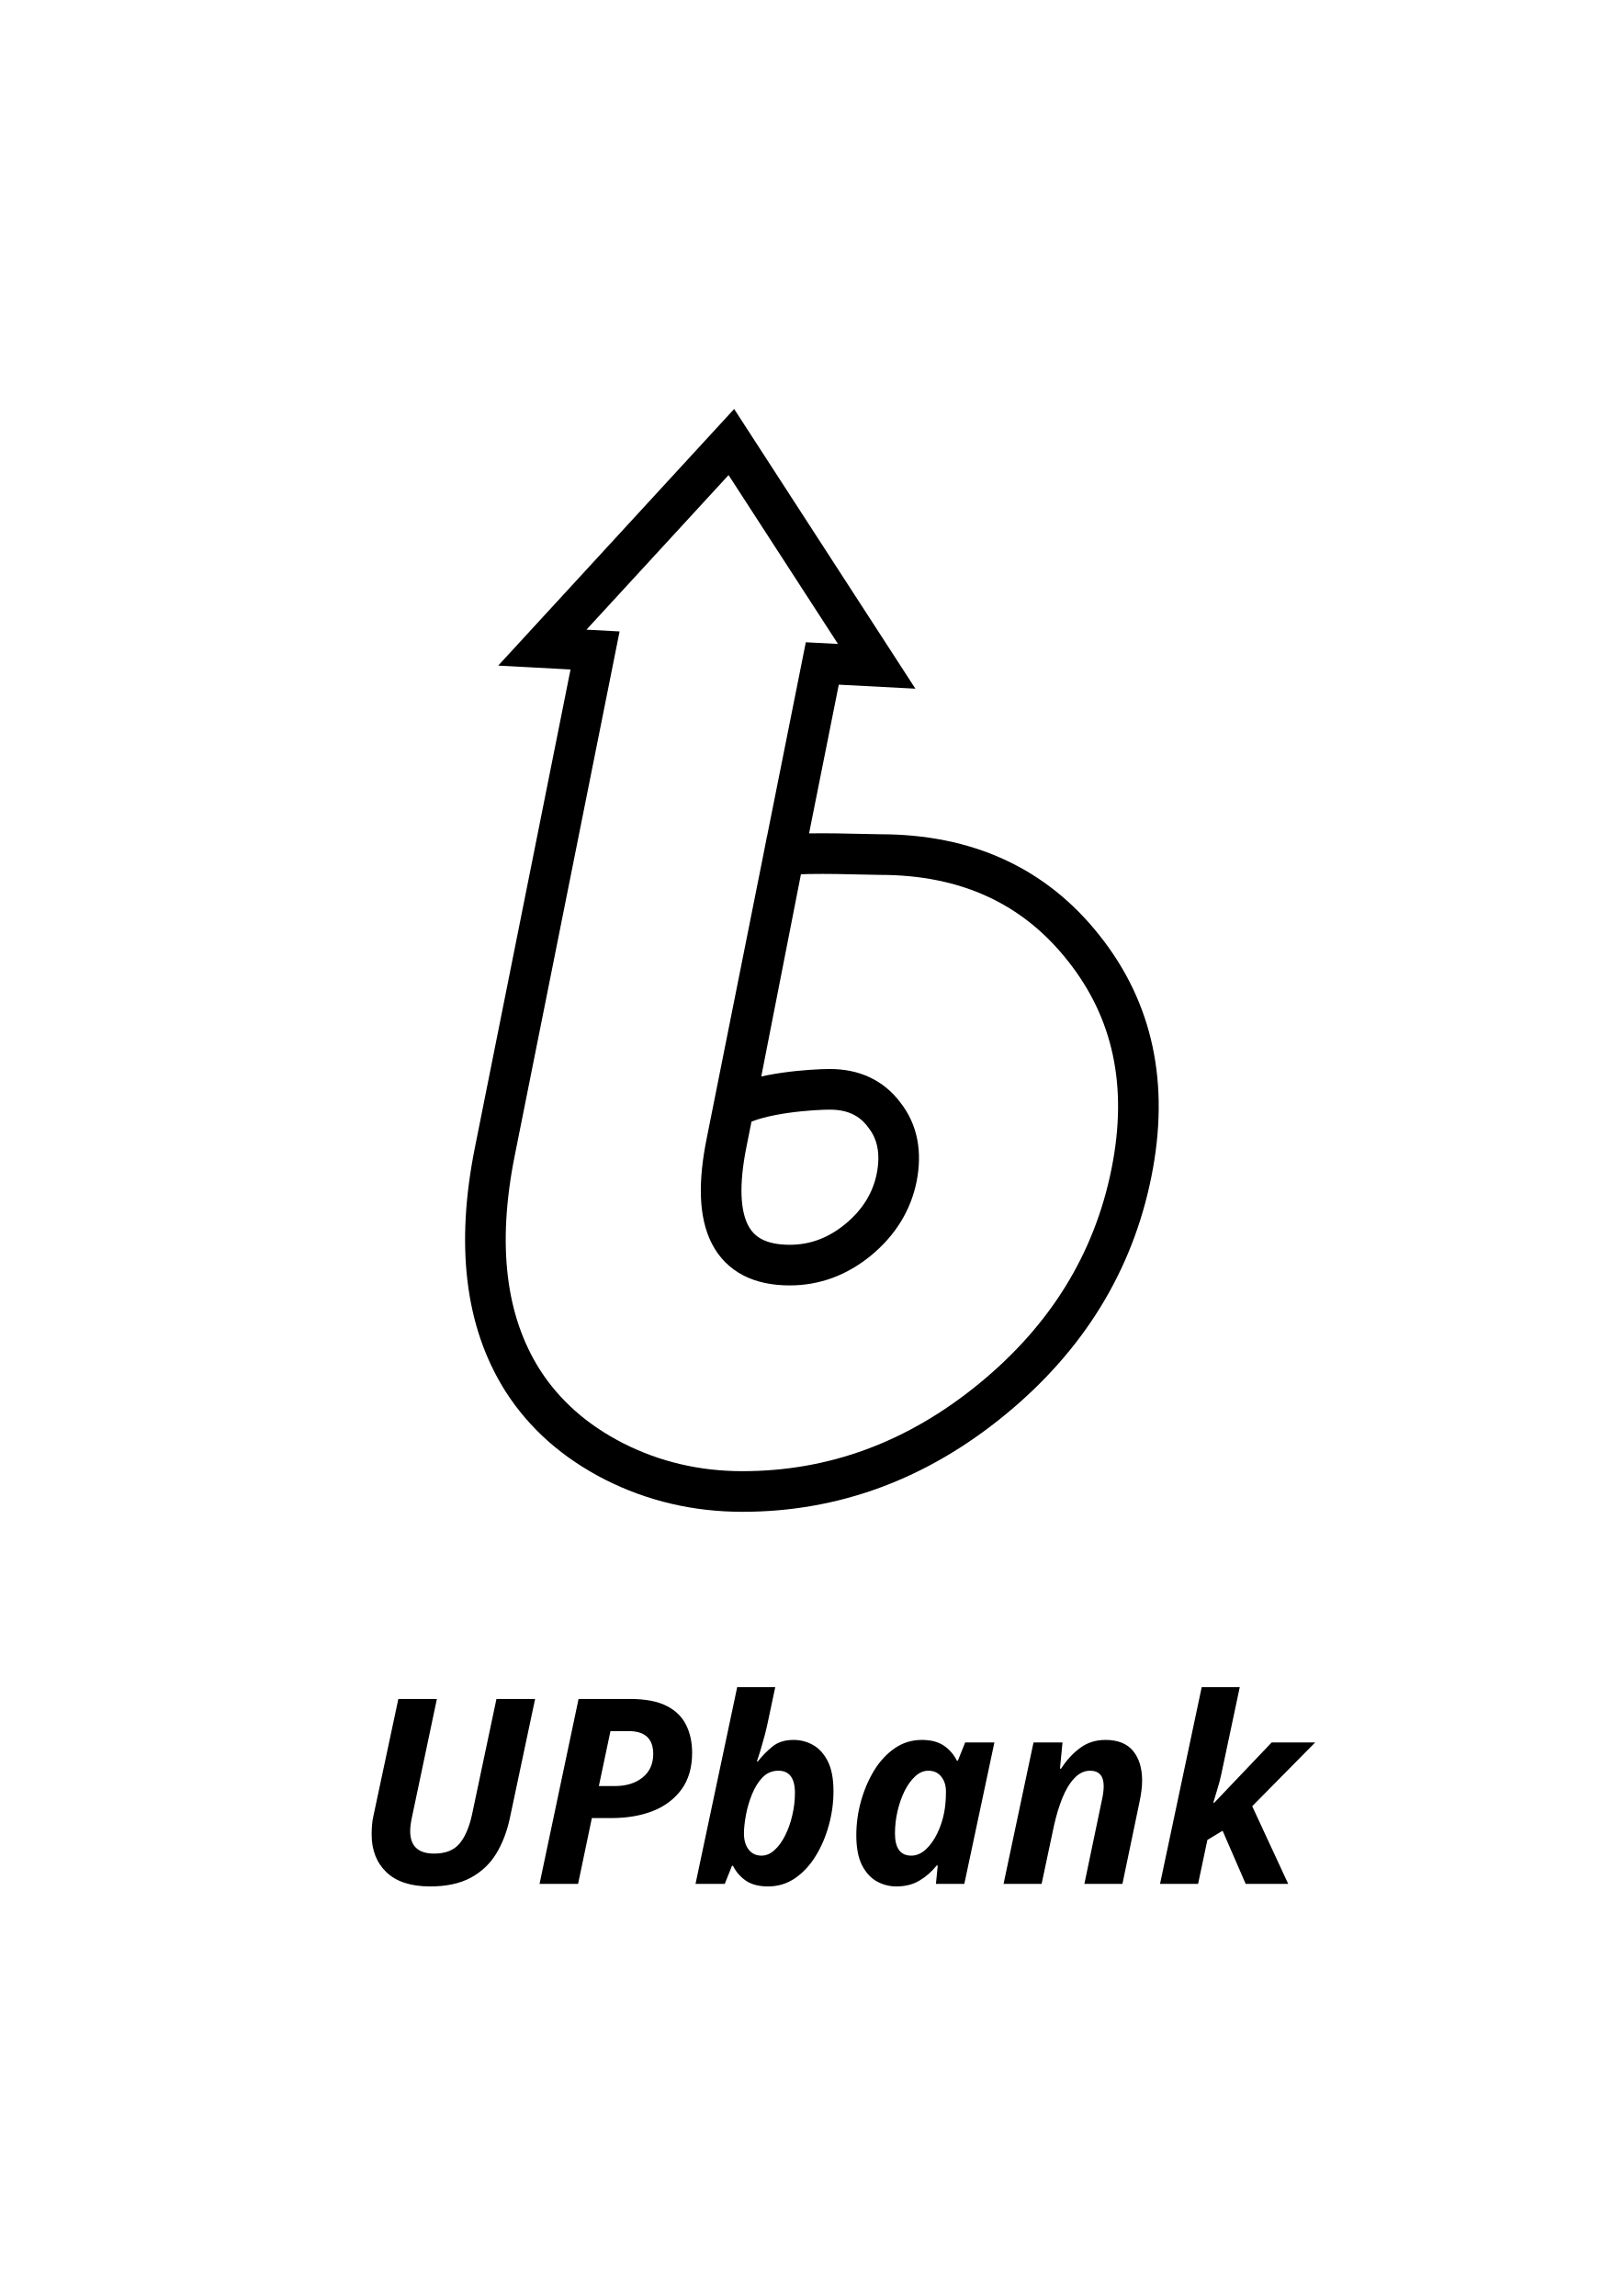
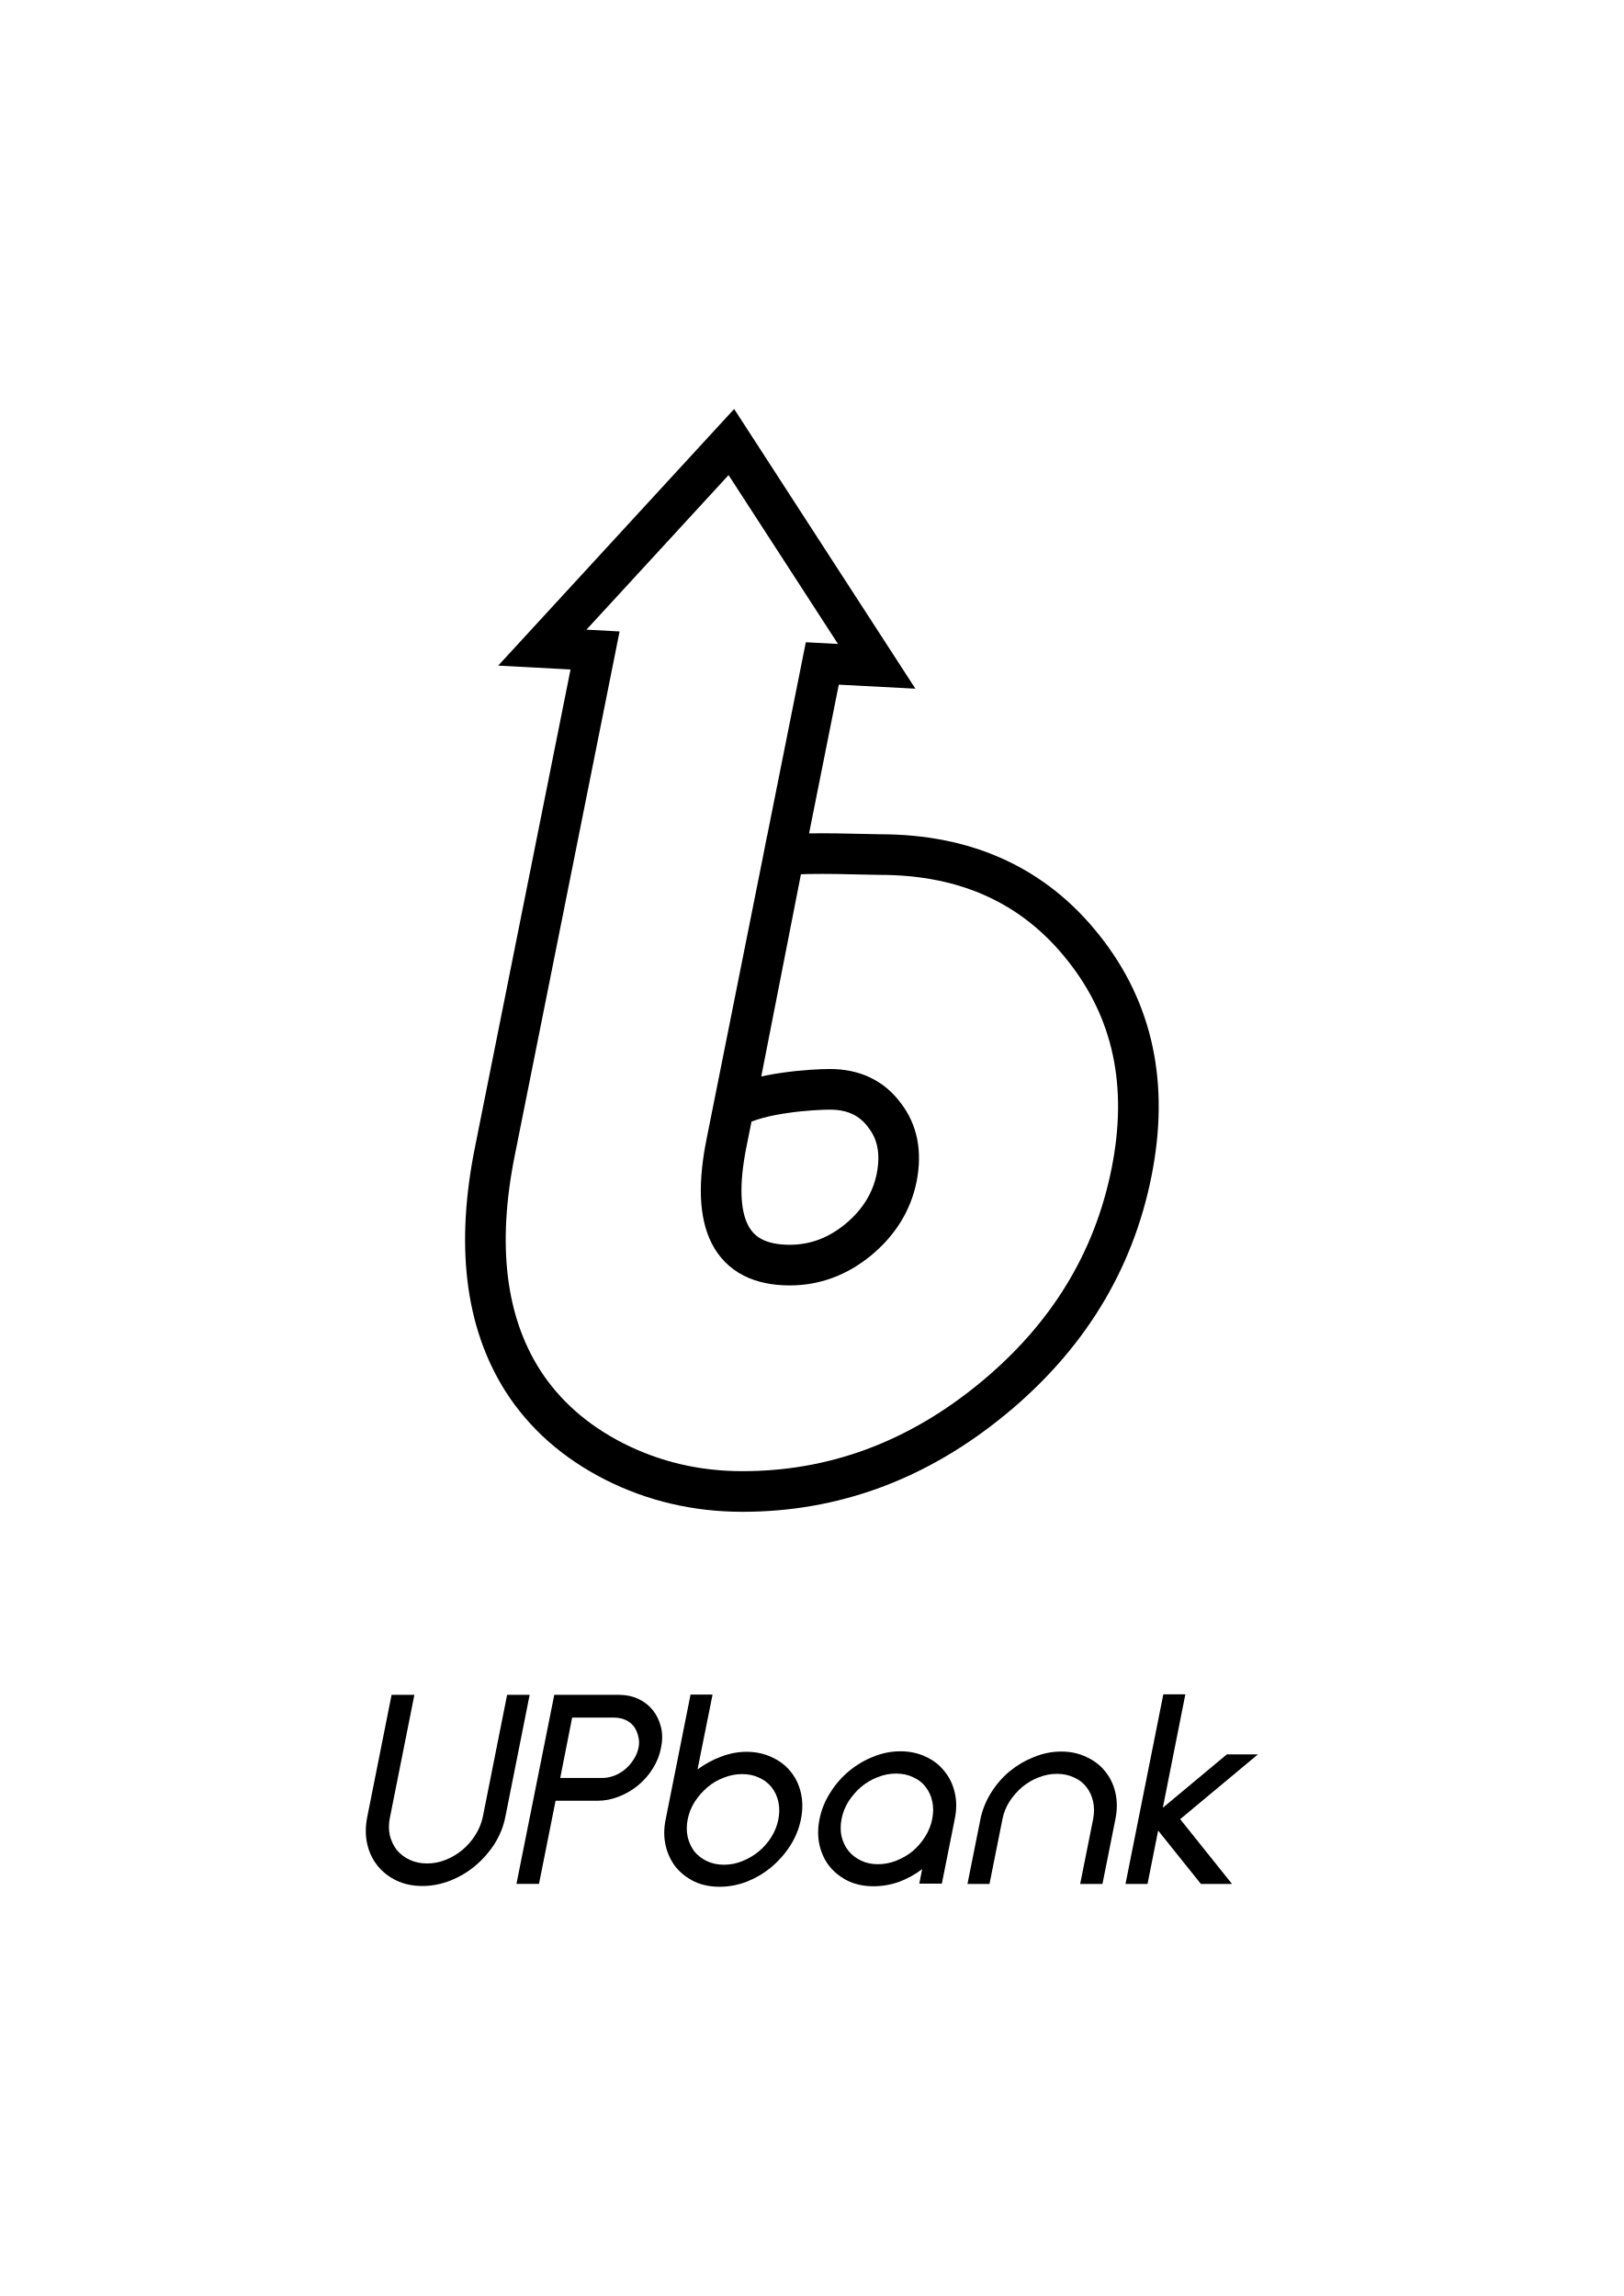
<svg xmlns="http://www.w3.org/2000/svg" width="210mm" height="297mm" viewBox="0 0 210 297" version="1.1" id="svg5">
  <defs id="defs2">
    <rect x="220.617" y="977.222" width="53.74" height="15.556" id="rect2715" />
  </defs>
  <g id="layer1">
    <text xml:space="preserve" transform="scale(0.2645833)" id="text2713" style="font-weight:bold;font-size:18.667px;line-height:1.25;font-family:'Frutiger LT Std 45 Light';-inkscape-font-specification:'Frutiger LT Std 45 Light,  Bold';white-space:pre;shape-inside:url(#rect2715);fill:#000000" />
    <g id="g13304" transform="translate(0,-24.26811)">
      <path id="text16297" style="font-weight:bold;font-size:3.096px;line-height:1.25;font-family:'Bell MT';-inkscape-font-specification:'Bell MT Bold';fill:none;fill-opacity:1;stroke:#000000;stroke-width:5.256;stroke-miterlimit:4;stroke-dasharray:none;stroke-opacity:1" d="m 94.59,81.448 -24.447,26.593 6.818,0.368 -12.957,64.785 c -2.436,12.13 -1.235,22.008 3.585,29.636 2.807,4.394 6.758,7.89 11.843,10.485 5.138,2.597 10.665,3.885 16.597,3.885 11.812,0 22.577,-3.979 32.27,-11.925 9.693,-7.945 15.706,-17.71 18.037,-29.31 2.278,-11.335 0.216,-21.014 -6.193,-29.065 -6.356,-8.051 -15.146,-12.088 -26.322,-12.088 -1.801,0 -8.872,-0.315 -12.421,0.051 l -6.404,32.654 c 3.178,-1.908 10.161,-2.339 12.332,-2.339 3.072,0 5.421,1.12 7.063,3.343 1.695,2.171 2.211,4.862 1.575,8.095 -0.636,3.122 -2.297,5.816 -4.998,8.04 -2.648,2.171 -5.597,3.259 -8.828,3.259 -7.574,0 -10.295,-5.269 -8.176,-15.809 l 12.387,-62.015 7.035,0.368 z" />
-       <text xml:space="preserve" style="font-style:italic;font-variant:normal;font-weight:bold;font-stretch:normal;font-size:33.506px;line-height:1.25;font-family:TimeBurner;-inkscape-font-specification:'TimeBurner Bold Italic';stroke-width:2.645" x="45.753" y="267.962" id="text7957">
-         <tspan id="tspan7955" style="font-style:italic;font-variant:normal;font-weight:bold;font-stretch:normal;font-family:TimeBurner;-inkscape-font-specification:'TimeBurner Bold Italic';stroke-width:2.645" x="45.753" y="267.962" rotate="0 0 0 0 0 0 0">UPbank</tspan>
-       </text>
+       <g aria-label="UPbank" id="text7957" style="font-style:italic;font-weight:bold;font-size:33.506px;line-height:1.25;font-family:TimeBurner;-inkscape-font-specification:'TimeBurner Bold Italic';stroke-width:2.645">
+         <path d="m 65.354,259.318 q -0.369,1.843 -1.407,3.485 -1.039,1.608 -2.479,2.815 -1.441,1.206 -3.217,1.91 -1.776,0.704 -3.619,0.704 -1.876,0 -3.351,-0.704 -1.474,-0.704 -2.446,-1.91 -0.972,-1.206 -1.34,-2.815 -0.369,-1.642 0,-3.485 l 3.15,-15.815 h 2.949 l -3.15,15.815 q -0.268,1.24 -0.034,2.345 0.268,1.072 0.905,1.91 0.67,0.804 1.675,1.273 1.005,0.469 2.245,0.469 1.24,0 2.412,-0.469 1.173,-0.469 2.144,-1.273 1.005,-0.838 1.675,-1.91 0.704,-1.106 0.972,-2.345 l 3.15,-15.815 h 2.915 z" id="path828" />
+         <path d="m 80.03,243.503 q 1.407,0 2.546,0.536 1.139,0.536 1.876,1.474 0.737,0.938 1.039,2.178 0.302,1.24 0,2.68 -0.268,1.407 -1.072,2.68 -0.771,1.24 -1.91,2.178 -1.106,0.905 -2.479,1.441 -1.34,0.536 -2.748,0.536 h -5.428 l -2.144,10.755 h -2.915 l 4.892,-24.46 z m -2.144,10.755 q 0.804,0 1.575,-0.302 0.771,-0.302 1.407,-0.838 0.637,-0.536 1.072,-1.24 0.469,-0.704 0.637,-1.508 0.168,-0.804 -0.034,-1.508 -0.168,-0.737 -0.57,-1.273 -0.402,-0.536 -1.072,-0.838 -0.67,-0.302 -1.474,-0.302 H 73.998 l -1.541,7.807 z" id="path830" />
+         <path d="m 96.548,250.874 q 1.809,0 3.284,0.704 1.474,0.67 2.412,1.843 0.972,1.173 1.34,2.781 0.369,1.608 0,3.418 -0.369,1.809 -1.374,3.384 -1.005,1.575 -2.446,2.781 -1.407,1.173 -3.15,1.876 -1.742,0.67 -3.552,0.67 -1.809,0 -3.25,-0.67 -1.441,-0.704 -2.412,-1.876 -0.938,-1.206 -1.307,-2.781 -0.369,-1.575 0,-3.384 l 3.217,-16.15 h 2.848 l -1.943,9.683 q 1.407,-1.039 3.016,-1.642 1.642,-0.637 3.317,-0.637 z m -0.57,2.882 q -1.206,0 -2.379,0.469 -1.173,0.436 -2.111,1.24 -0.938,0.804 -1.642,1.876 -0.67,1.072 -0.905,2.278 -0.235,1.206 0,2.278 0.268,1.072 0.871,1.876 0.637,0.771 1.608,1.24 1.005,0.469 2.211,0.469 1.24,0 2.379,-0.469 1.173,-0.469 2.111,-1.24 0.972,-0.804 1.642,-1.876 0.67,-1.072 0.905,-2.278 0.235,-1.206 0,-2.278 -0.235,-1.072 -0.871,-1.876 -0.637,-0.804 -1.608,-1.24 -0.972,-0.469 -2.211,-0.469 z" id="path832" />
+         <path d="m 116.451,250.807 q 1.809,0 3.284,0.704 1.474,0.67 2.412,1.876 0.972,1.173 1.34,2.781 0.369,1.575 0,3.384 l -1.675,8.377 h -2.915 l 0.369,-1.876 q -1.374,1.039 -2.982,1.642 -1.608,0.57 -3.317,0.57 -1.809,0 -3.25,-0.67 -1.441,-0.704 -2.412,-1.876 -0.938,-1.173 -1.307,-2.748 -0.369,-1.608 0,-3.418 0.369,-1.809 1.374,-3.384 1.005,-1.608 2.412,-2.781 1.441,-1.206 3.15,-1.876 1.709,-0.704 3.518,-0.704 z m -0.57,2.882 q -1.206,0 -2.379,0.469 -1.139,0.436 -2.111,1.24 -0.938,0.804 -1.642,1.876 -0.67,1.072 -0.905,2.278 -0.235,1.206 0,2.278 0.268,1.072 0.905,1.876 0.637,0.771 1.608,1.24 0.972,0.469 2.178,0.469 1.24,0 2.412,-0.469 1.173,-0.469 2.111,-1.24 0.938,-0.804 1.608,-1.876 0.67,-1.072 0.905,-2.278 0.235,-1.206 0,-2.278 -0.235,-1.072 -0.871,-1.876 -0.603,-0.804 -1.608,-1.24 -0.972,-0.469 -2.211,-0.469 z" id="path834" />
+         <path d="m 137.258,250.841 q 1.809,0 3.25,0.704 1.474,0.67 2.412,1.843 0.972,1.173 1.34,2.781 0.369,1.608 0,3.418 l -1.675,8.377 h -2.882 l 1.675,-8.377 q 0.235,-1.206 0,-2.278 -0.235,-1.072 -0.871,-1.876 -0.603,-0.804 -1.608,-1.24 -0.972,-0.469 -2.211,-0.469 -1.206,0 -2.379,0.469 -1.139,0.436 -2.111,1.24 -0.938,0.804 -1.642,1.876 -0.67,1.072 -0.905,2.278 l -1.675,8.377 h -2.848 l 1.675,-8.377 q 0.369,-1.809 1.374,-3.418 1.005,-1.608 2.412,-2.781 1.441,-1.173 3.15,-1.843 1.709,-0.704 3.518,-0.704 z" id="path836" />
+         <path d="m 150.459,243.436 h 2.848 l -2.915,14.676 8.276,-6.902 h 4.021 l -10.052,8.377 6.701,8.377 h -4.021 l -5.529,-6.902 -1.374,6.902 h -2.848 z" id="path838" />
+       </g>
    </g>
  </g>
</svg>
